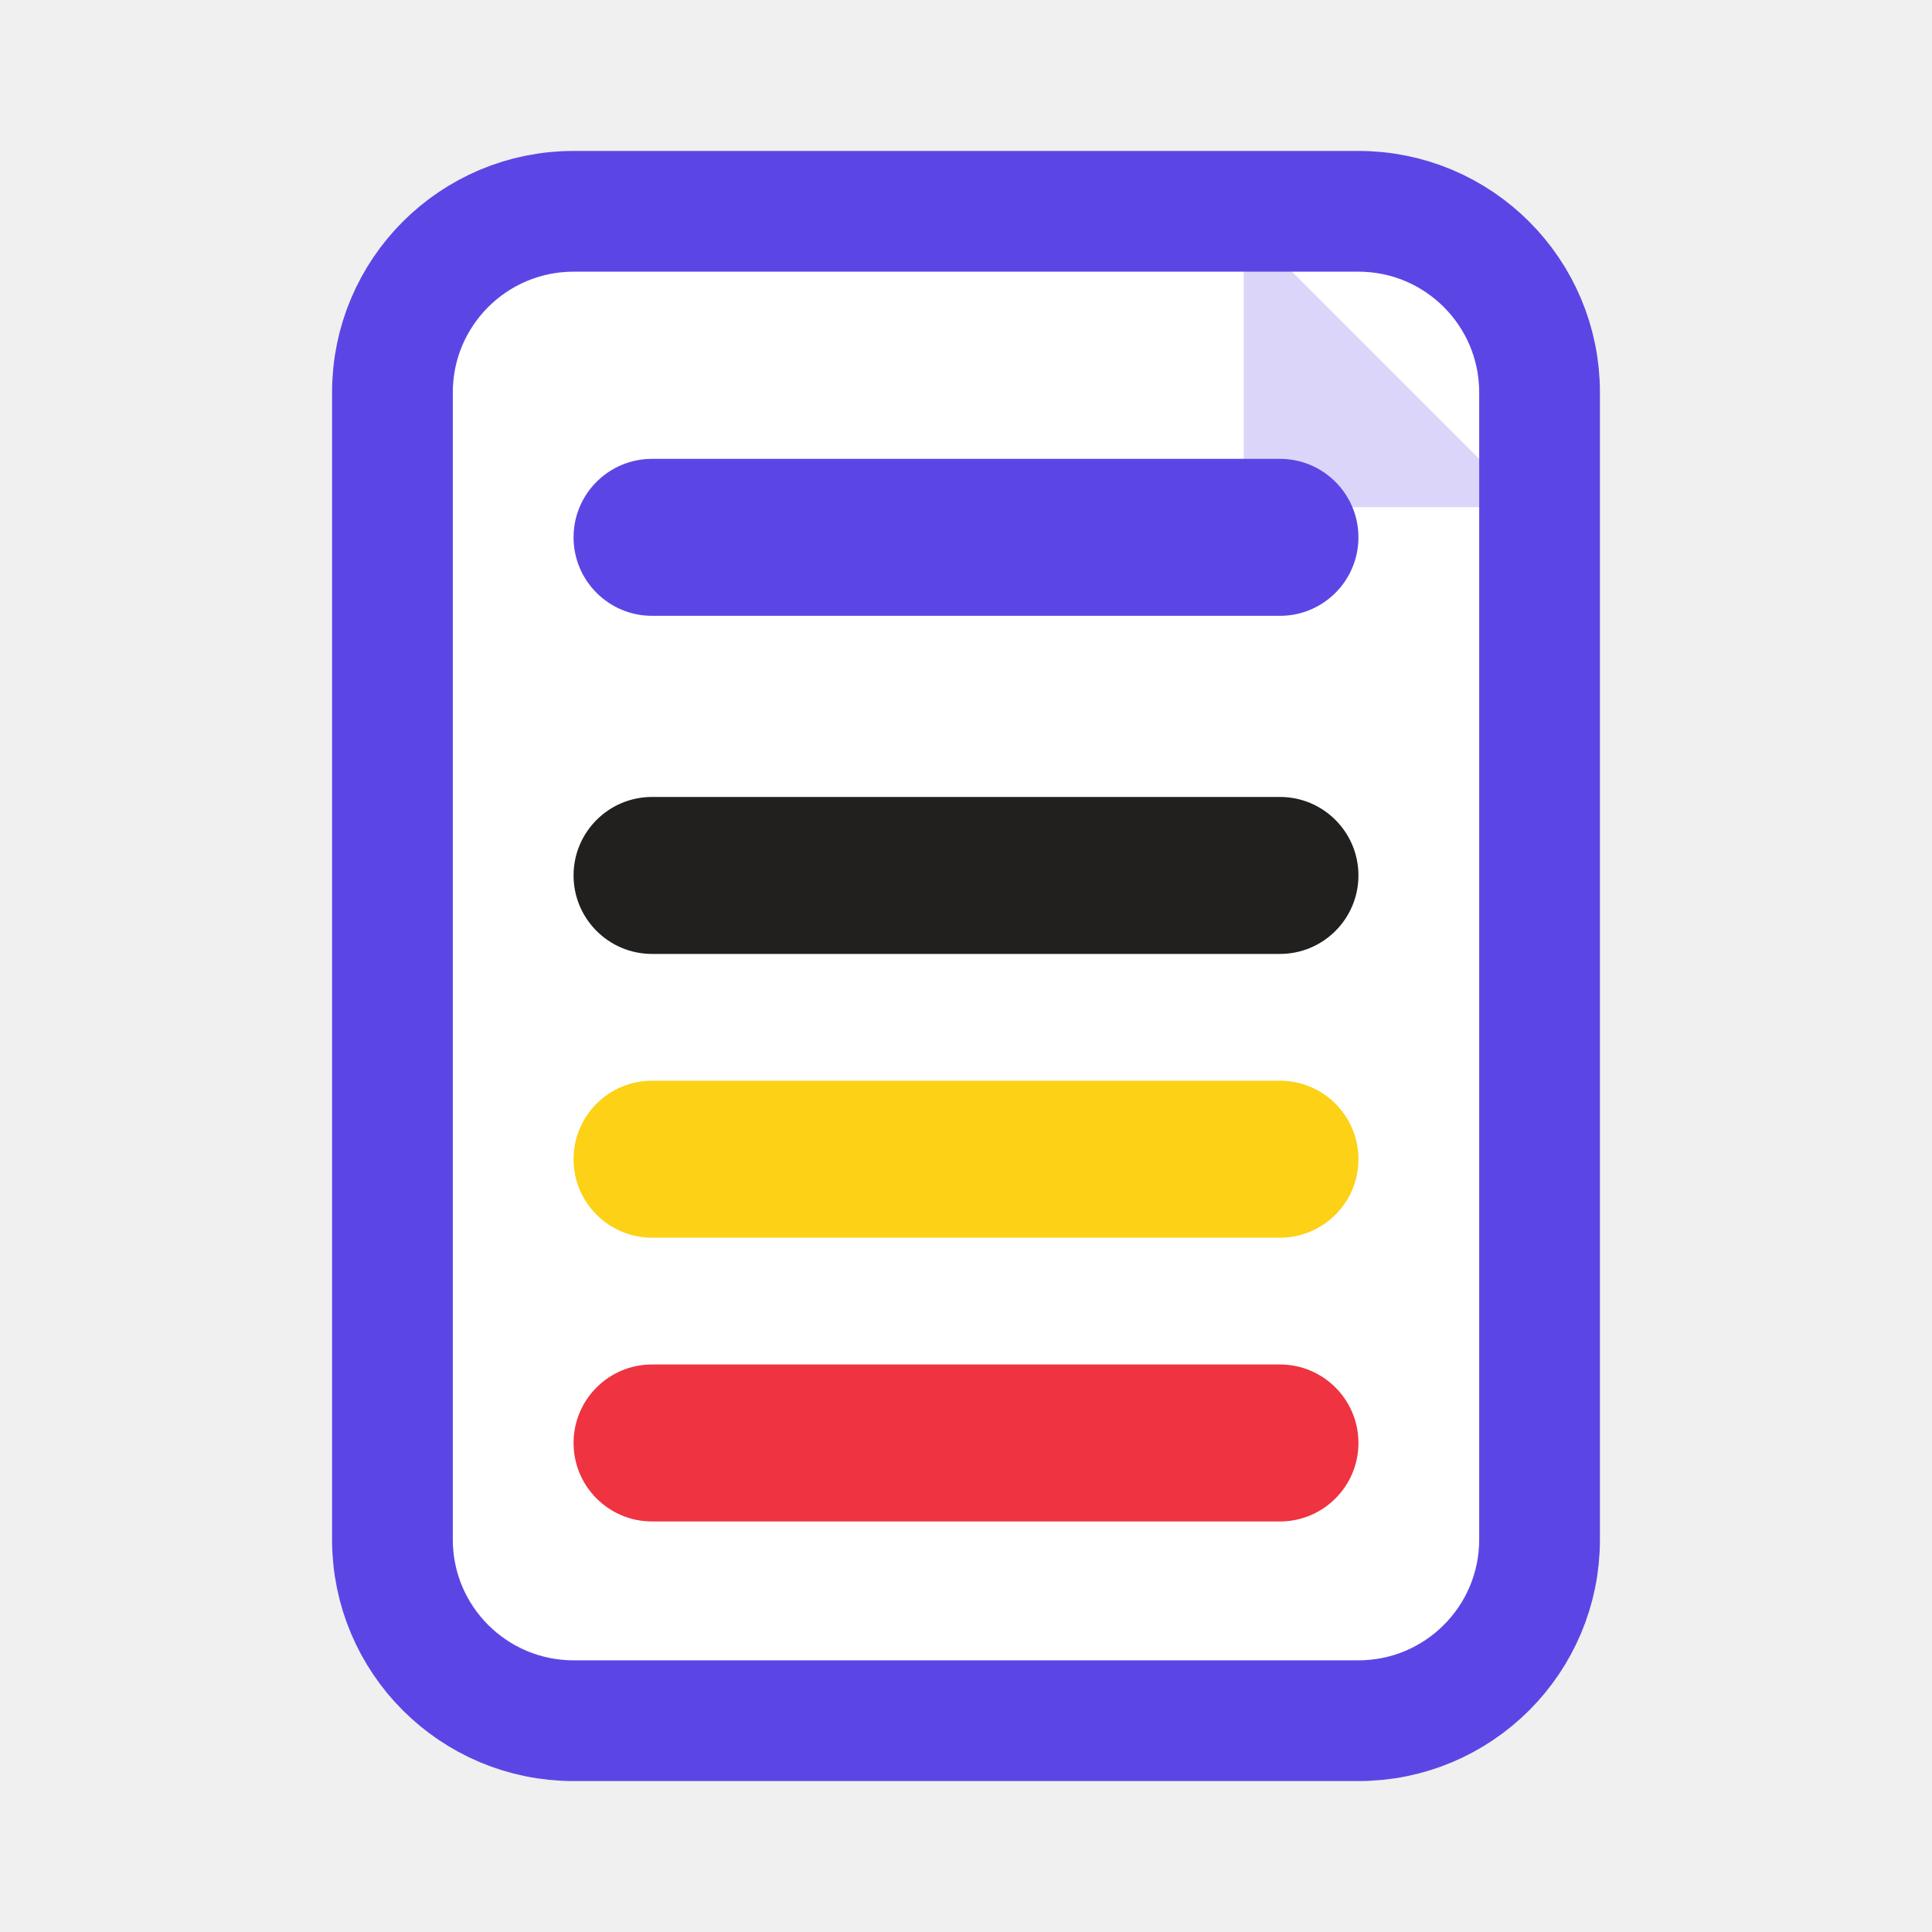
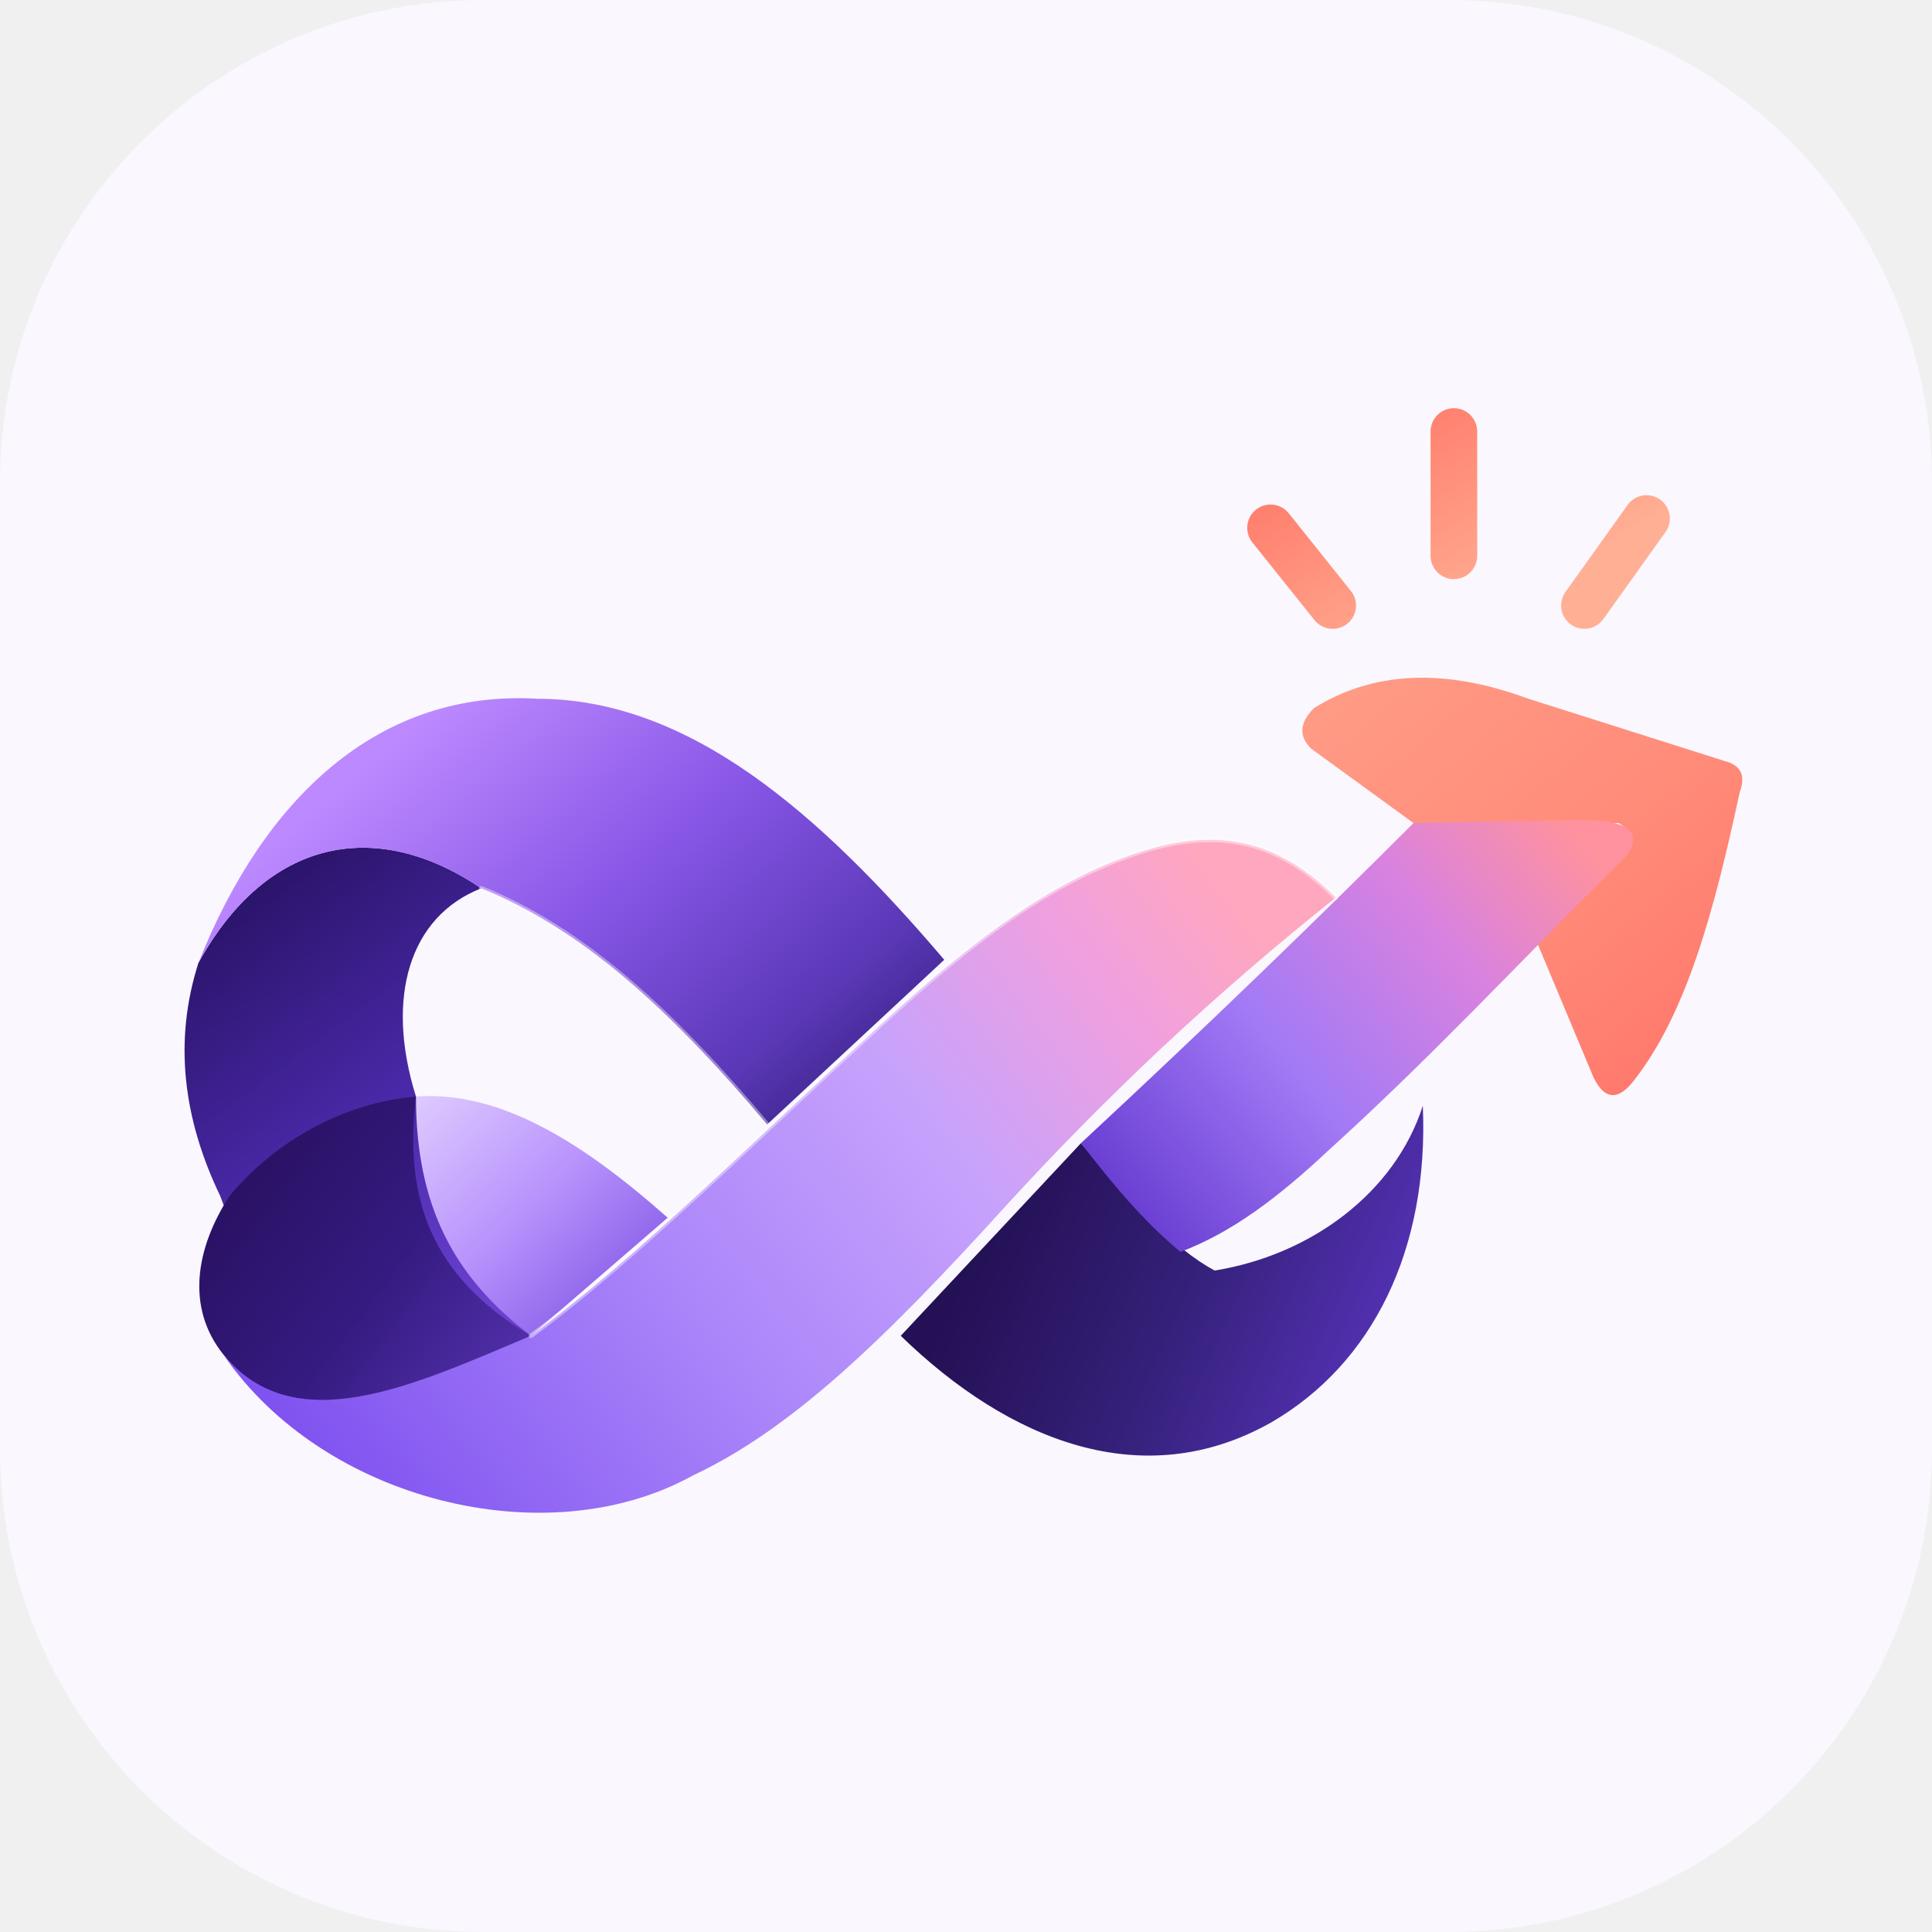
- <svg xmlns="http://www.w3.org/2000/svg" viewBox="0 0 32 32" width="32" height="32">
-   <rect x="6.5" y="3.5" width="19" height="25" rx="3" fill="#ffffff" stroke="#5B46E5" stroke-width="2" />
-   <path d="M20.6 3.7 L25.3 8.4 L20.6 8.4 Z" fill="#5B46E5" opacity="0.22" />
-   <rect x="9.5" y="7.6" width="13" height="2.6" rx="1.3" fill="#5B46E5">
-     <animate attributeName="opacity" values="1;0.35;1" dur="1.8s" begin="0s" repeatCount="indefinite" />
-   </rect>
-   <rect x="9.5" y="13.2" width="13" height="2.6" rx="1.3" fill="#21201F">
-     <animate attributeName="opacity" values="1;0.35;1" dur="1.8s" begin="0.3s" repeatCount="indefinite" />
-   </rect>
-   <rect x="9.5" y="17.9" width="13" height="2.6" rx="1.3" fill="#FCD116">
-     <animate attributeName="opacity" values="1;0.35;1" dur="1.8s" begin="0.6s" repeatCount="indefinite" />
-   </rect>
-   <rect x="9.5" y="22.6" width="13" height="2.6" rx="1.3" fill="#EF3340">
-     <animate attributeName="opacity" values="1;0.35;1" dur="1.8s" begin="0.9s" repeatCount="indefinite" />
-   </rect>
+ <svg xmlns="http://www.w3.org/2000/svg" viewBox="0 0 64 64" width="64" height="64">
+   <rect width="64" height="64" rx="16" fill="#FAF7FF" />
+   <svg x="4" y="12" width="56" height="40" viewBox="0 0 544 384" fill="none">
+     <defs>
+       <linearGradient id="docbel-guide-1-interieur" x1="30" y1="177" x2="121" y2="300" gradientUnits="userSpaceOnUse">
+         <stop offset="0" stop-color="#2B146B" />
+         <stop offset="0.55" stop-color="#4B2AAB" />
+         <stop offset="1" stop-color="#6A41CF" />
+       </linearGradient>
+       <linearGradient id="docbel-guide-1-boucle" x1="109" y1="102" x2="236" y2="252" gradientUnits="userSpaceOnUse">
+         <stop offset="0" stop-color="#BD89FF" />
+         <stop offset="0.42" stop-color="#8756E6" />
+         <stop offset="0.78" stop-color="#5937B5" />
+         <stop offset="1" stop-color="#321D7A" />
+       </linearGradient>
+       <linearGradient id="docbel-guide-1-retour" x1="277" y1="276" x2="409" y2="335" gradientUnits="userSpaceOnUse">
+         <stop offset="0" stop-color="#241054" />
+         <stop offset="0.46" stop-color="#342078" />
+         <stop offset="1" stop-color="#5934BE" />
+       </linearGradient>
+       <linearGradient id="docbel-guide-1-pli" x1="95" y1="234" x2="157" y2="301" gradientUnits="userSpaceOnUse">
+         <stop offset="0" stop-color="#DECAFF" />
+         <stop offset="0.56" stop-color="#B792FC" />
+         <stop offset="1" stop-color="#8B60E9" />
+       </linearGradient>
+       <linearGradient id="docbel-guide-1-revers" x1="37" y1="258" x2="126" y2="325" gradientUnits="userSpaceOnUse">
+         <stop offset="0" stop-color="#291163" />
+         <stop offset="0.53" stop-color="#351B81" />
+         <stop offset="1" stop-color="#5230AA" />
+       </linearGradient>
+       <linearGradient id="docbel-guide-1-corail" x1="398" y1="102" x2="503" y2="226" gradientUnits="userSpaceOnUse">
+         <stop offset="0" stop-color="#FF9A85" />
+         <stop offset="0.55" stop-color="#FF8B79" />
+         <stop offset="1" stop-color="#FF786B" />
+       </linearGradient>
+       <linearGradient id="docbel-guide-1-direction" x1="317" y1="275" x2="469" y2="150" gradientUnits="userSpaceOnUse">
+         <stop offset="0" stop-color="#6237CE" />
+         <stop offset="0.4" stop-color="#A27AF6" />
+         <stop offset="0.73" stop-color="#D982DF" />
+         <stop offset="1" stop-color="#FF929E" />
+       </linearGradient>
+       <linearGradient id="docbel-guide-1-avant" x1="73" y1="365" x2="348" y2="156" gradientUnits="userSpaceOnUse">
+         <stop offset="0" stop-color="#8053F0" />
+         <stop offset="0.38" stop-color="#AC87FA" />
+         <stop offset="0.65" stop-color="#C7A2FC" />
+         <stop offset="0.86" stop-color="#F1A0DE" />
+         <stop offset="1" stop-color="#FFA7BE" />
+       </linearGradient>
+       <linearGradient id="docbel-guide-1-eclat" x1="404" y1="24" x2="438" y2="82" gradientUnits="userSpaceOnUse">
+         <stop offset="0" stop-color="#FF806F" />
+         <stop offset="1" stop-color="#FFB094" />
+       </linearGradient>
+     </defs>
+     <path fill="url(#docbel-guide-1-interieur)" d="M25 191 C47 151 82 144 116 167 C93 176 85 202 95 234 C102 262 117 283 133 310 L99 327 C69 329 46 304 32 266 C20 241 17 216 25 191Z" />
+     <path fill="url(#docbel-guide-1-boucle)" d="M25 191 C46 138 83 103 134 106 C183 106 225 143 265 190 L208 243 C176 205 148 180 116 167 C82 144 47 151 25 191Z" />
+     <path fill="url(#docbel-guide-1-retour)" d="M251 311 L309 249 C325 268 339 283 352 290 C383 285 410 265 419 237 C421 283 403 320 370 339 C329 362 286 345 251 311Z" />
+     <path fill="url(#docbel-guide-1-pli)" d="M95 234 C123 232 150 250 176 273 L132 311 C107 292 95 269 95 234Z" />
+     <path fill="url(#docbel-guide-1-revers)" d="M35 266 C50 248 72 236 95 234 C91 267 100 292 132 311 C97 333 57 347 33 317 C21 302 24 283 35 266Z" />
+     <path fill="url(#docbel-guide-1-corail)" d="M384 109 C408 94 434 99 453 106 L516 126 Q524 128 521 136 C513 173 504 208 486 230 Q479 238 474 228 L456 185 L484 156 Q489 150 482 146 L416 146 L383 122 Q377 116 384 109Z" />
+     <path fill="url(#docbel-guide-1-direction)" d="M309 249 C351 210 386 176 416 146 L470 145 Q492 145 485 156 C447 194 421 222 389 251 C372 267 357 278 341 284 C329 274 319 262 309 249Z" />
+     <path fill="url(#docbel-guide-1-avant)" d="M33 317 C56 345 94 327 132 311 C166 286 205 247 239 216 C268 189 296 166 326 156 C352 147 372 151 391 170 C352 201 317 234 285 269 C246 312 216 341 184 356 C137 382 65 364 33 317Z" />
+     <path d="M116 167C148 180 176 205 208 243M132 311C166 286 205 247 239 216C268 189 296 166 326 156C352 147 372 151 391 170" fill="none" stroke="#FFF" stroke-opacity=".40" stroke-width="1.5" stroke-linecap="round" />
+     <path d="M370 51L390 76M429 20V60M491 48L471 76" fill="none" stroke="url(#docbel-guide-1-eclat)" stroke-width="15" stroke-linecap="round" />
+   </svg>
</svg>
